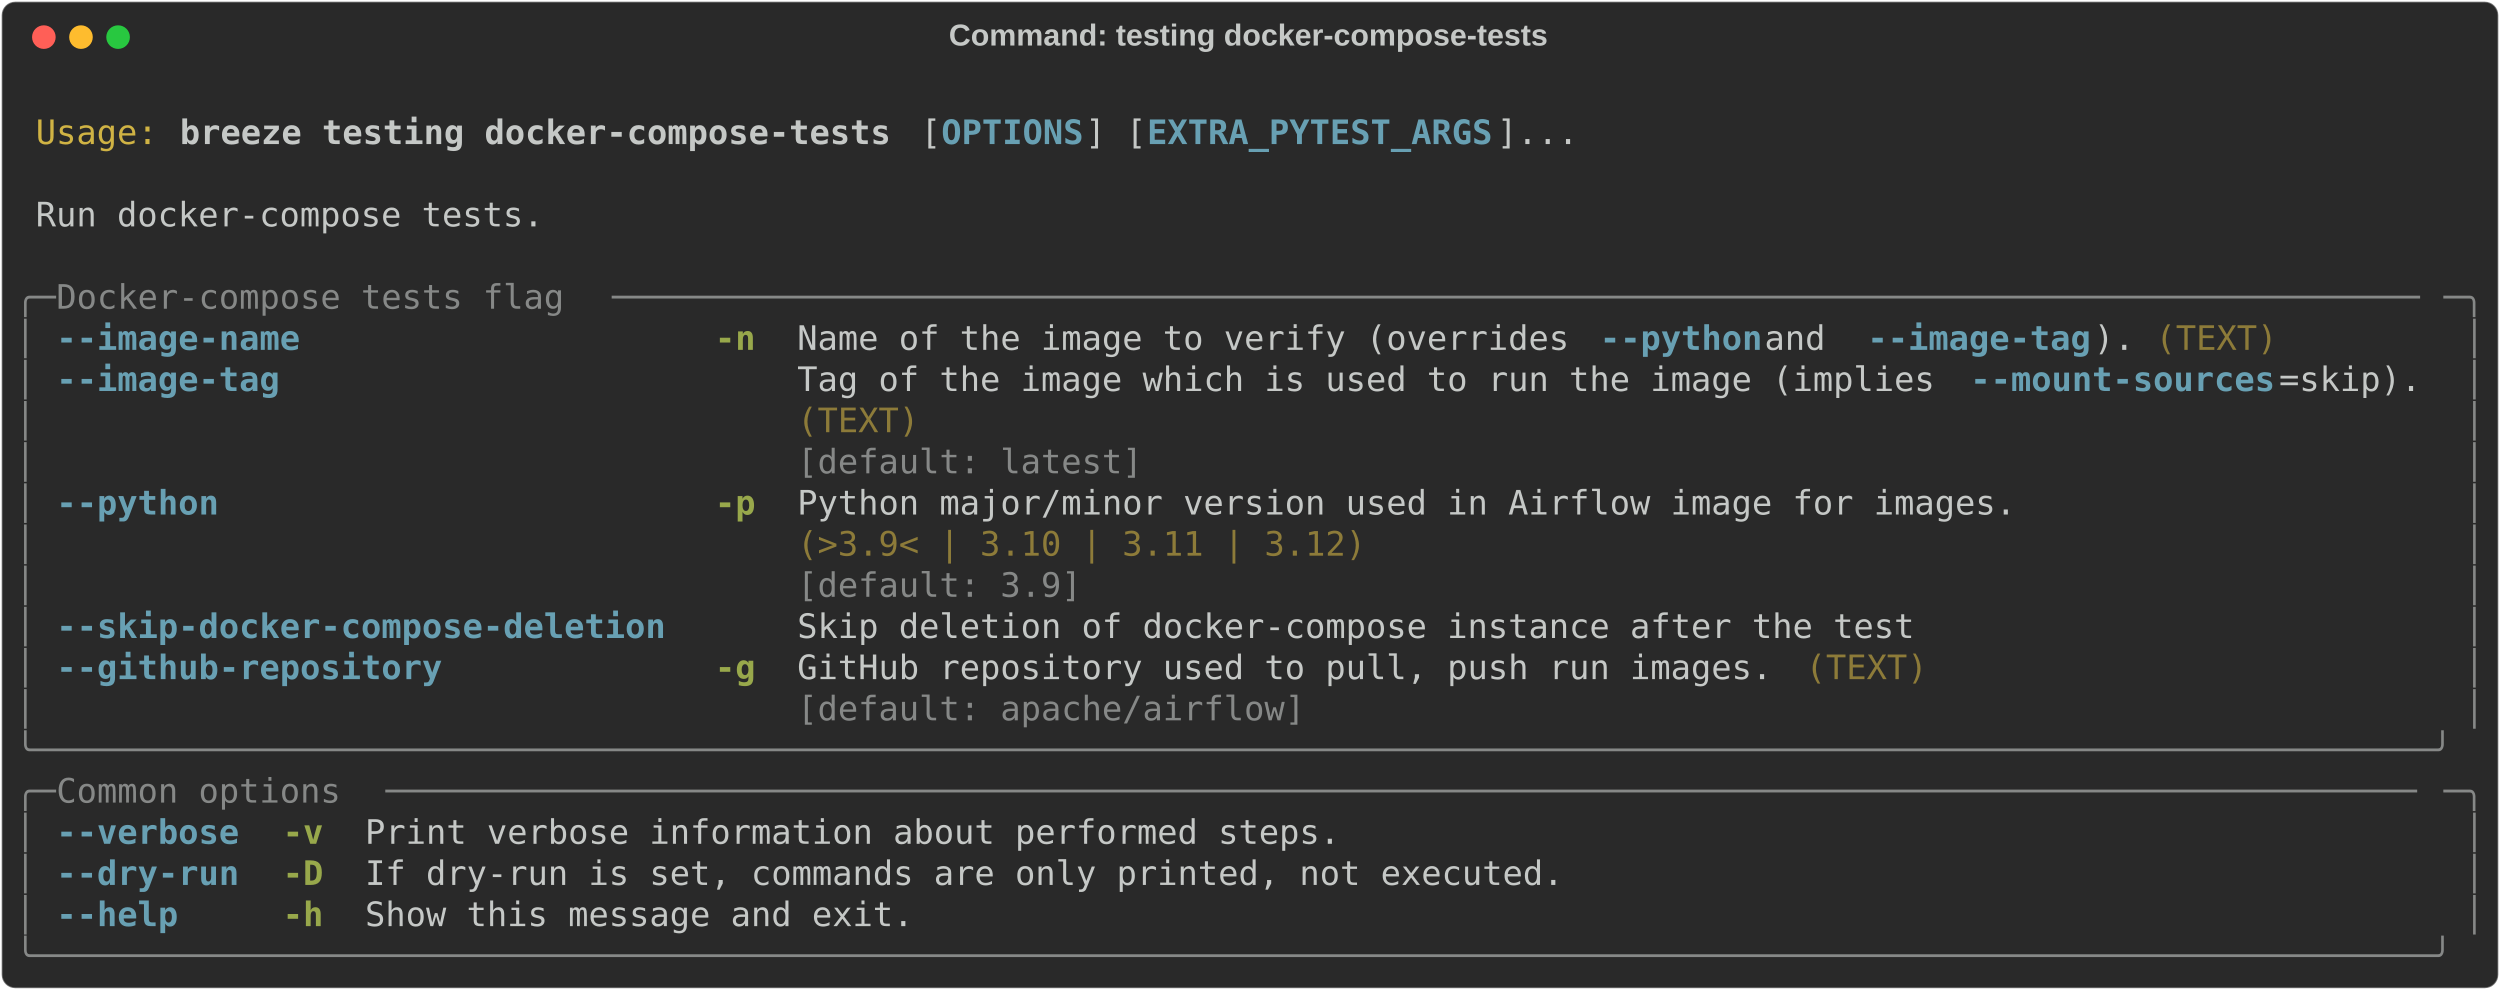
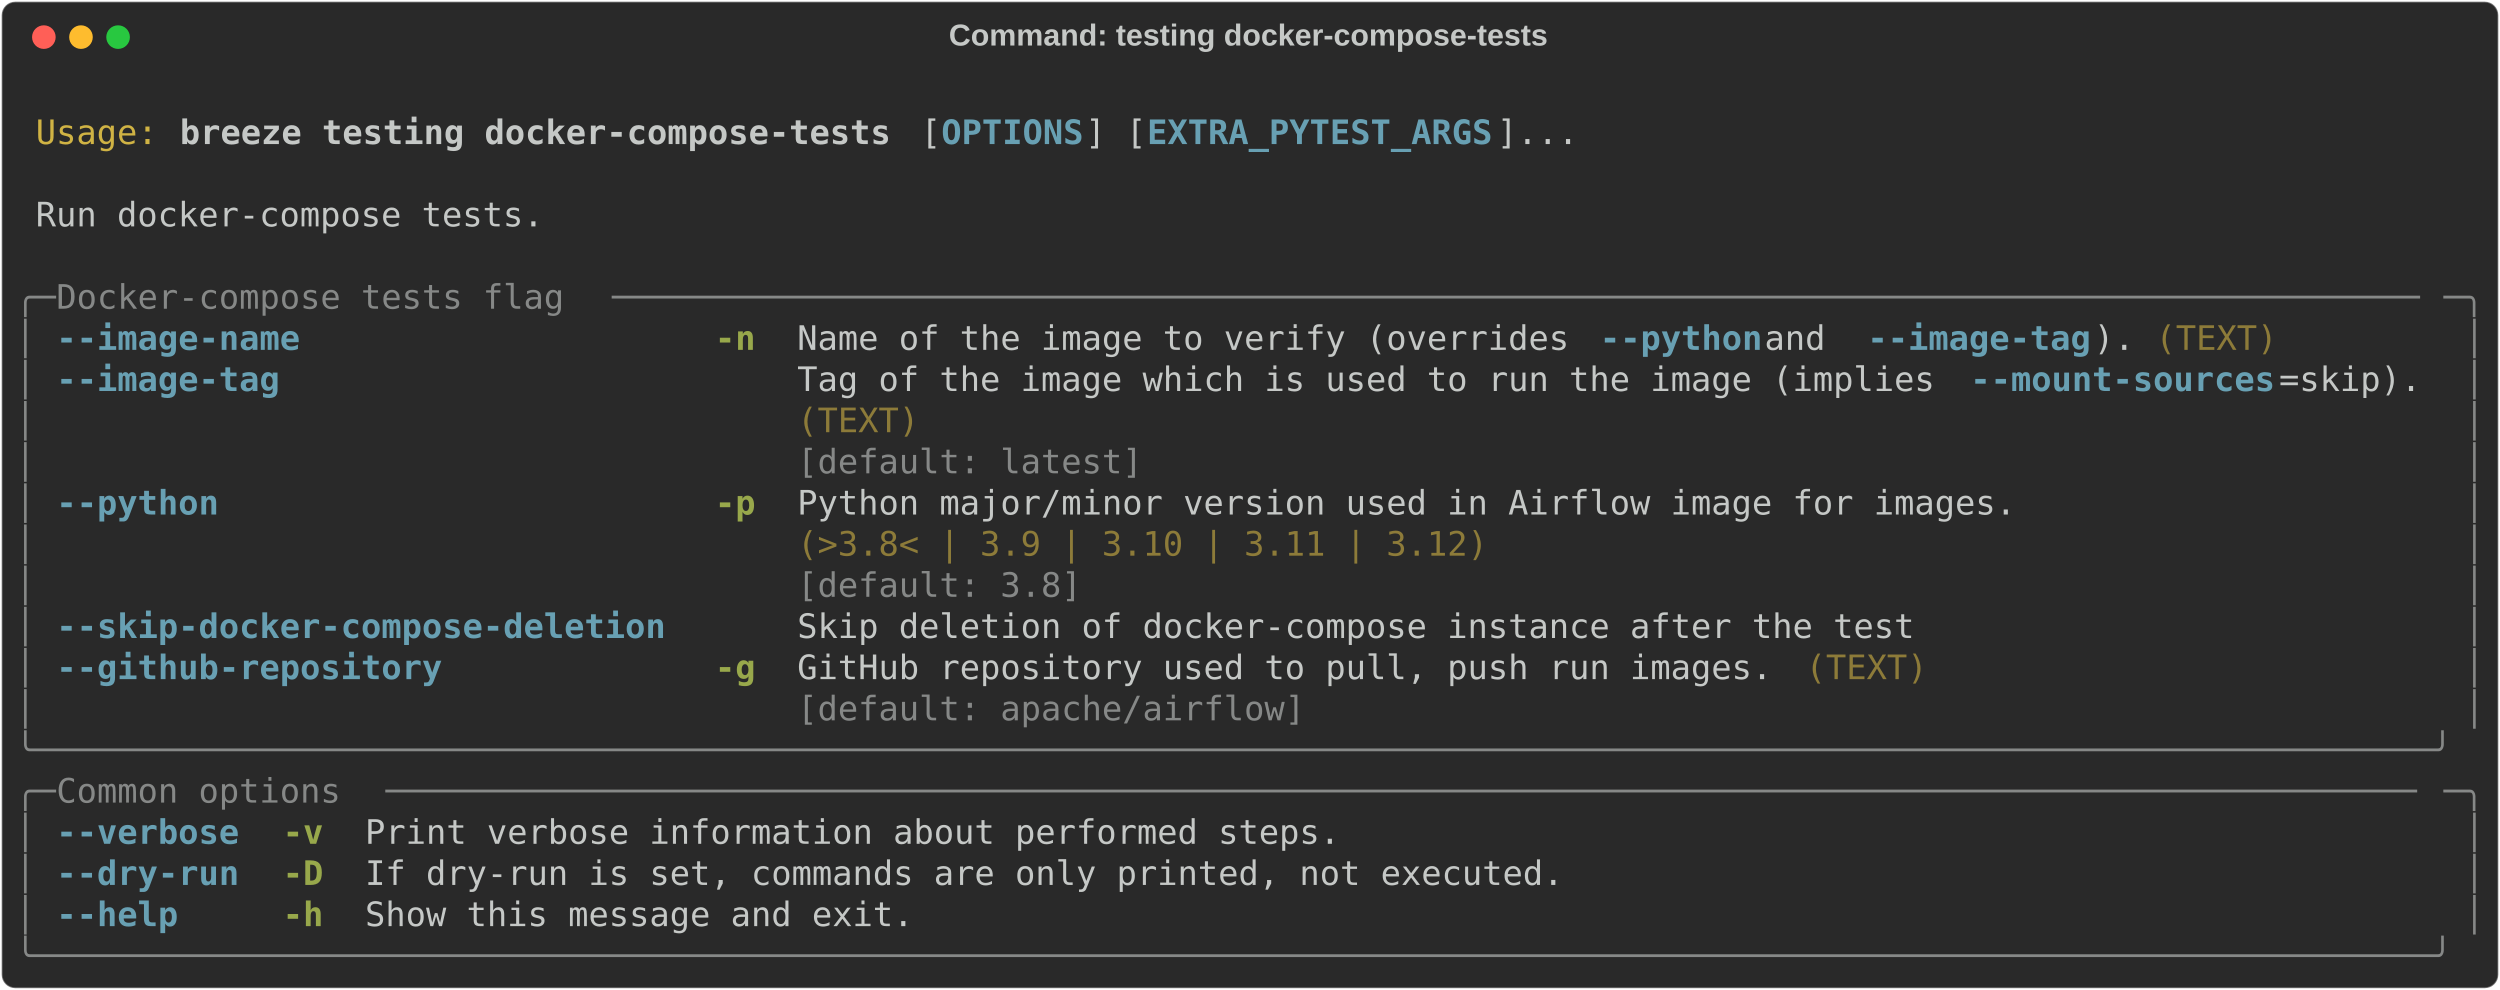
<svg xmlns="http://www.w3.org/2000/svg" class="rich-terminal" viewBox="0 0 1482 586.8">
  <style>

    @font-face {
        font-family: "Fira Code";
        src: local("FiraCode-Regular"),
                url("https://cdnjs.cloudflare.com/ajax/libs/firacode/6.2.0/woff2/FiraCode-Regular.woff2") format("woff2"),
                url("https://cdnjs.cloudflare.com/ajax/libs/firacode/6.2.0/woff/FiraCode-Regular.woff") format("woff");
        font-style: normal;
        font-weight: 400;
    }
    @font-face {
        font-family: "Fira Code";
        src: local("FiraCode-Bold"),
                url("https://cdnjs.cloudflare.com/ajax/libs/firacode/6.2.0/woff2/FiraCode-Bold.woff2") format("woff2"),
                url("https://cdnjs.cloudflare.com/ajax/libs/firacode/6.2.0/woff/FiraCode-Bold.woff") format("woff");
        font-style: bold;
        font-weight: 700;
    }

    .breeze-testing-docker-compose-tests-matrix {
        font-family: Fira Code, monospace;
        font-size: 20px;
        line-height: 24.4px;
        font-variant-east-asian: full-width;
    }

    .breeze-testing-docker-compose-tests-title {
        font-size: 18px;
        font-weight: bold;
        font-family: arial;
    }

    .breeze-testing-docker-compose-tests-r1 { fill: #c5c8c6 }
.breeze-testing-docker-compose-tests-r2 { fill: #d0b344 }
.breeze-testing-docker-compose-tests-r3 { fill: #c5c8c6;font-weight: bold }
.breeze-testing-docker-compose-tests-r4 { fill: #68a0b3;font-weight: bold }
.breeze-testing-docker-compose-tests-r5 { fill: #868887 }
.breeze-testing-docker-compose-tests-r6 { fill: #98a84b;font-weight: bold }
.breeze-testing-docker-compose-tests-r7 { fill: #8d7b39 }
    </style>
  <defs>
    <clipPath id="breeze-testing-docker-compose-tests-clip-terminal">
      <rect x="0" y="0" width="1463.0" height="535.8" />
    </clipPath>
    <clipPath id="breeze-testing-docker-compose-tests-line-0">
      <rect x="0" y="1.5" width="1464" height="24.65" />
    </clipPath>
    <clipPath id="breeze-testing-docker-compose-tests-line-1">
      <rect x="0" y="25.9" width="1464" height="24.65" />
    </clipPath>
    <clipPath id="breeze-testing-docker-compose-tests-line-2">
      <rect x="0" y="50.3" width="1464" height="24.65" />
    </clipPath>
    <clipPath id="breeze-testing-docker-compose-tests-line-3">
      <rect x="0" y="74.7" width="1464" height="24.65" />
    </clipPath>
    <clipPath id="breeze-testing-docker-compose-tests-line-4">
      <rect x="0" y="99.1" width="1464" height="24.65" />
    </clipPath>
    <clipPath id="breeze-testing-docker-compose-tests-line-5">
      <rect x="0" y="123.5" width="1464" height="24.65" />
    </clipPath>
    <clipPath id="breeze-testing-docker-compose-tests-line-6">
      <rect x="0" y="147.9" width="1464" height="24.65" />
    </clipPath>
    <clipPath id="breeze-testing-docker-compose-tests-line-7">
      <rect x="0" y="172.3" width="1464" height="24.65" />
    </clipPath>
    <clipPath id="breeze-testing-docker-compose-tests-line-8">
      <rect x="0" y="196.7" width="1464" height="24.65" />
    </clipPath>
    <clipPath id="breeze-testing-docker-compose-tests-line-9">
      <rect x="0" y="221.1" width="1464" height="24.65" />
    </clipPath>
    <clipPath id="breeze-testing-docker-compose-tests-line-10">
      <rect x="0" y="245.5" width="1464" height="24.65" />
    </clipPath>
    <clipPath id="breeze-testing-docker-compose-tests-line-11">
      <rect x="0" y="269.9" width="1464" height="24.65" />
    </clipPath>
    <clipPath id="breeze-testing-docker-compose-tests-line-12">
      <rect x="0" y="294.3" width="1464" height="24.65" />
    </clipPath>
    <clipPath id="breeze-testing-docker-compose-tests-line-13">
      <rect x="0" y="318.7" width="1464" height="24.65" />
    </clipPath>
    <clipPath id="breeze-testing-docker-compose-tests-line-14">
      <rect x="0" y="343.1" width="1464" height="24.65" />
    </clipPath>
    <clipPath id="breeze-testing-docker-compose-tests-line-15">
      <rect x="0" y="367.5" width="1464" height="24.65" />
    </clipPath>
    <clipPath id="breeze-testing-docker-compose-tests-line-16">
      <rect x="0" y="391.9" width="1464" height="24.65" />
    </clipPath>
    <clipPath id="breeze-testing-docker-compose-tests-line-17">
      <rect x="0" y="416.3" width="1464" height="24.65" />
    </clipPath>
    <clipPath id="breeze-testing-docker-compose-tests-line-18">
      <rect x="0" y="440.7" width="1464" height="24.65" />
    </clipPath>
    <clipPath id="breeze-testing-docker-compose-tests-line-19">
      <rect x="0" y="465.1" width="1464" height="24.65" />
    </clipPath>
    <clipPath id="breeze-testing-docker-compose-tests-line-20">
      <rect x="0" y="489.5" width="1464" height="24.65" />
    </clipPath>
  </defs>
  <rect fill="#292929" stroke="rgba(255,255,255,0.35)" stroke-width="1" x="1" y="1" width="1480" height="584.8" rx="8" />
  <text class="breeze-testing-docker-compose-tests-title" fill="#c5c8c6" text-anchor="middle" x="740" y="27">Command: testing docker-compose-tests</text>
  <g transform="translate(26,22)">
    <circle cx="0" cy="0" r="7" fill="#ff5f57" />
    <circle cx="22" cy="0" r="7" fill="#febc2e" />
    <circle cx="44" cy="0" r="7" fill="#28c840" />
  </g>
  <g transform="translate(9, 41)" clip-path="url(#breeze-testing-docker-compose-tests-clip-terminal)">
    <g class="breeze-testing-docker-compose-tests-matrix">
      <text class="breeze-testing-docker-compose-tests-r1" x="1464" y="20" textLength="12.2" clip-path="url(#breeze-testing-docker-compose-tests-line-0)">
</text>
      <text class="breeze-testing-docker-compose-tests-r2" x="12.2" y="44.4" textLength="73.2" clip-path="url(#breeze-testing-docker-compose-tests-line-1)">Usage:</text>
      <text class="breeze-testing-docker-compose-tests-r3" x="97.6" y="44.4" textLength="427" clip-path="url(#breeze-testing-docker-compose-tests-line-1)">breeze testing docker-compose-tests</text>
      <text class="breeze-testing-docker-compose-tests-r1" x="536.8" y="44.4" textLength="12.2" clip-path="url(#breeze-testing-docker-compose-tests-line-1)">[</text>
      <text class="breeze-testing-docker-compose-tests-r4" x="549" y="44.4" textLength="85.4" clip-path="url(#breeze-testing-docker-compose-tests-line-1)">OPTIONS</text>
      <text class="breeze-testing-docker-compose-tests-r1" x="634.4" y="44.4" textLength="36.6" clip-path="url(#breeze-testing-docker-compose-tests-line-1)">] [</text>
      <text class="breeze-testing-docker-compose-tests-r4" x="671" y="44.4" textLength="207.4" clip-path="url(#breeze-testing-docker-compose-tests-line-1)">EXTRA_PYTEST_ARGS</text>
      <text class="breeze-testing-docker-compose-tests-r1" x="878.4" y="44.4" textLength="48.8" clip-path="url(#breeze-testing-docker-compose-tests-line-1)">]...</text>
      <text class="breeze-testing-docker-compose-tests-r1" x="1464" y="44.4" textLength="12.2" clip-path="url(#breeze-testing-docker-compose-tests-line-1)">
</text>
      <text class="breeze-testing-docker-compose-tests-r1" x="1464" y="68.8" textLength="12.2" clip-path="url(#breeze-testing-docker-compose-tests-line-2)">
</text>
      <text class="breeze-testing-docker-compose-tests-r1" x="12.2" y="93.2" textLength="305" clip-path="url(#breeze-testing-docker-compose-tests-line-3)">Run docker-compose tests.</text>
      <text class="breeze-testing-docker-compose-tests-r1" x="1464" y="93.2" textLength="12.2" clip-path="url(#breeze-testing-docker-compose-tests-line-3)">
</text>
      <text class="breeze-testing-docker-compose-tests-r1" x="1464" y="117.6" textLength="12.2" clip-path="url(#breeze-testing-docker-compose-tests-line-4)">
</text>
      <text class="breeze-testing-docker-compose-tests-r5" x="0" y="142" textLength="24.4" clip-path="url(#breeze-testing-docker-compose-tests-line-5)">╭─</text>
      <text class="breeze-testing-docker-compose-tests-r5" x="24.4" y="142" textLength="329.4" clip-path="url(#breeze-testing-docker-compose-tests-line-5)"> Docker-compose tests flag </text>
      <text class="breeze-testing-docker-compose-tests-r5" x="353.8" y="142" textLength="1085.8" clip-path="url(#breeze-testing-docker-compose-tests-line-5)">─────────────────────────────────────────────────────────────────────────────────────────</text>
      <text class="breeze-testing-docker-compose-tests-r5" x="1439.6" y="142" textLength="24.4" clip-path="url(#breeze-testing-docker-compose-tests-line-5)">─╮</text>
      <text class="breeze-testing-docker-compose-tests-r1" x="1464" y="142" textLength="12.2" clip-path="url(#breeze-testing-docker-compose-tests-line-5)">
</text>
      <text class="breeze-testing-docker-compose-tests-r5" x="0" y="166.4" textLength="12.2" clip-path="url(#breeze-testing-docker-compose-tests-line-6)">│</text>
      <text class="breeze-testing-docker-compose-tests-r4" x="24.4" y="166.4" textLength="146.4" clip-path="url(#breeze-testing-docker-compose-tests-line-6)">--image-name</text>
      <text class="breeze-testing-docker-compose-tests-r6" x="414.8" y="166.4" textLength="24.4" clip-path="url(#breeze-testing-docker-compose-tests-line-6)">-n</text>
      <text class="breeze-testing-docker-compose-tests-r1" x="463.6" y="166.4" textLength="475.8" clip-path="url(#breeze-testing-docker-compose-tests-line-6)">Name of the image to verify (overrides </text>
      <text class="breeze-testing-docker-compose-tests-r4" x="939.4" y="166.4" textLength="97.6" clip-path="url(#breeze-testing-docker-compose-tests-line-6)">--python</text>
      <text class="breeze-testing-docker-compose-tests-r1" x="1037" y="166.4" textLength="61" clip-path="url(#breeze-testing-docker-compose-tests-line-6)"> and </text>
      <text class="breeze-testing-docker-compose-tests-r4" x="1098" y="166.4" textLength="134.2" clip-path="url(#breeze-testing-docker-compose-tests-line-6)">--image-tag</text>
      <text class="breeze-testing-docker-compose-tests-r1" x="1232.2" y="166.4" textLength="24.4" clip-path="url(#breeze-testing-docker-compose-tests-line-6)">).</text>
      <text class="breeze-testing-docker-compose-tests-r7" x="1268.8" y="166.4" textLength="73.2" clip-path="url(#breeze-testing-docker-compose-tests-line-6)">(TEXT)</text>
      <text class="breeze-testing-docker-compose-tests-r5" x="1451.8" y="166.4" textLength="12.2" clip-path="url(#breeze-testing-docker-compose-tests-line-6)">│</text>
      <text class="breeze-testing-docker-compose-tests-r1" x="1464" y="166.4" textLength="12.2" clip-path="url(#breeze-testing-docker-compose-tests-line-6)">
</text>
      <text class="breeze-testing-docker-compose-tests-r5" x="0" y="190.8" textLength="12.2" clip-path="url(#breeze-testing-docker-compose-tests-line-7)">│</text>
      <text class="breeze-testing-docker-compose-tests-r4" x="24.4" y="190.8" textLength="134.2" clip-path="url(#breeze-testing-docker-compose-tests-line-7)">--image-tag</text>
      <text class="breeze-testing-docker-compose-tests-r1" x="463.6" y="190.8" textLength="695.4" clip-path="url(#breeze-testing-docker-compose-tests-line-7)">Tag of the image which is used to run the image (implies </text>
      <text class="breeze-testing-docker-compose-tests-r4" x="1159" y="190.8" textLength="183" clip-path="url(#breeze-testing-docker-compose-tests-line-7)">--mount-sources</text>
      <text class="breeze-testing-docker-compose-tests-r1" x="1342" y="190.8" textLength="85.4" clip-path="url(#breeze-testing-docker-compose-tests-line-7)">=skip).</text>
      <text class="breeze-testing-docker-compose-tests-r5" x="1451.8" y="190.8" textLength="12.2" clip-path="url(#breeze-testing-docker-compose-tests-line-7)">│</text>
      <text class="breeze-testing-docker-compose-tests-r1" x="1464" y="190.8" textLength="12.2" clip-path="url(#breeze-testing-docker-compose-tests-line-7)">
</text>
      <text class="breeze-testing-docker-compose-tests-r5" x="0" y="215.2" textLength="12.2" clip-path="url(#breeze-testing-docker-compose-tests-line-8)">│</text>
      <text class="breeze-testing-docker-compose-tests-r7" x="463.6" y="215.2" textLength="963.8" clip-path="url(#breeze-testing-docker-compose-tests-line-8)">(TEXT)                                                                         </text>
      <text class="breeze-testing-docker-compose-tests-r5" x="1451.8" y="215.2" textLength="12.2" clip-path="url(#breeze-testing-docker-compose-tests-line-8)">│</text>
      <text class="breeze-testing-docker-compose-tests-r1" x="1464" y="215.2" textLength="12.2" clip-path="url(#breeze-testing-docker-compose-tests-line-8)">
</text>
      <text class="breeze-testing-docker-compose-tests-r5" x="0" y="239.6" textLength="12.2" clip-path="url(#breeze-testing-docker-compose-tests-line-9)">│</text>
      <text class="breeze-testing-docker-compose-tests-r5" x="463.6" y="239.6" textLength="963.8" clip-path="url(#breeze-testing-docker-compose-tests-line-9)">[default: latest]                                                              </text>
      <text class="breeze-testing-docker-compose-tests-r5" x="1451.8" y="239.6" textLength="12.2" clip-path="url(#breeze-testing-docker-compose-tests-line-9)">│</text>
      <text class="breeze-testing-docker-compose-tests-r1" x="1464" y="239.6" textLength="12.2" clip-path="url(#breeze-testing-docker-compose-tests-line-9)">
</text>
      <text class="breeze-testing-docker-compose-tests-r5" x="0" y="264" textLength="12.2" clip-path="url(#breeze-testing-docker-compose-tests-line-10)">│</text>
      <text class="breeze-testing-docker-compose-tests-r4" x="24.4" y="264" textLength="97.6" clip-path="url(#breeze-testing-docker-compose-tests-line-10)">--python</text>
      <text class="breeze-testing-docker-compose-tests-r6" x="414.8" y="264" textLength="24.4" clip-path="url(#breeze-testing-docker-compose-tests-line-10)">-p</text>
      <text class="breeze-testing-docker-compose-tests-r1" x="463.6" y="264" textLength="732" clip-path="url(#breeze-testing-docker-compose-tests-line-10)">Python major/minor version used in Airflow image for images.</text>
      <text class="breeze-testing-docker-compose-tests-r5" x="1451.8" y="264" textLength="12.2" clip-path="url(#breeze-testing-docker-compose-tests-line-10)">│</text>
      <text class="breeze-testing-docker-compose-tests-r1" x="1464" y="264" textLength="12.2" clip-path="url(#breeze-testing-docker-compose-tests-line-10)">
</text>
      <text class="breeze-testing-docker-compose-tests-r5" x="0" y="288.4" textLength="12.2" clip-path="url(#breeze-testing-docker-compose-tests-line-11)">│</text>
-       <text class="breeze-testing-docker-compose-tests-r7" x="463.6" y="288.4" textLength="732" clip-path="url(#breeze-testing-docker-compose-tests-line-11)">(&gt;3.9&lt; | 3.10 | 3.11 | 3.12)                                </text>
+       <text class="breeze-testing-docker-compose-tests-r7" x="463.6" y="288.4" textLength="732" clip-path="url(#breeze-testing-docker-compose-tests-line-11)">(&gt;3.8&lt; | 3.9 | 3.10 | 3.11 | 3.12)                          </text>
      <text class="breeze-testing-docker-compose-tests-r5" x="1451.8" y="288.4" textLength="12.2" clip-path="url(#breeze-testing-docker-compose-tests-line-11)">│</text>
      <text class="breeze-testing-docker-compose-tests-r1" x="1464" y="288.4" textLength="12.2" clip-path="url(#breeze-testing-docker-compose-tests-line-11)">
</text>
      <text class="breeze-testing-docker-compose-tests-r5" x="0" y="312.8" textLength="12.2" clip-path="url(#breeze-testing-docker-compose-tests-line-12)">│</text>
-       <text class="breeze-testing-docker-compose-tests-r5" x="463.6" y="312.8" textLength="732" clip-path="url(#breeze-testing-docker-compose-tests-line-12)">[default: 3.9]                                              </text>
+       <text class="breeze-testing-docker-compose-tests-r5" x="463.6" y="312.8" textLength="732" clip-path="url(#breeze-testing-docker-compose-tests-line-12)">[default: 3.8]                                              </text>
      <text class="breeze-testing-docker-compose-tests-r5" x="1451.8" y="312.8" textLength="12.2" clip-path="url(#breeze-testing-docker-compose-tests-line-12)">│</text>
      <text class="breeze-testing-docker-compose-tests-r1" x="1464" y="312.8" textLength="12.2" clip-path="url(#breeze-testing-docker-compose-tests-line-12)">
</text>
      <text class="breeze-testing-docker-compose-tests-r5" x="0" y="337.2" textLength="12.2" clip-path="url(#breeze-testing-docker-compose-tests-line-13)">│</text>
      <text class="breeze-testing-docker-compose-tests-r4" x="24.4" y="337.2" textLength="366" clip-path="url(#breeze-testing-docker-compose-tests-line-13)">--skip-docker-compose-deletion</text>
      <text class="breeze-testing-docker-compose-tests-r1" x="463.6" y="337.2" textLength="671" clip-path="url(#breeze-testing-docker-compose-tests-line-13)">Skip deletion of docker-compose instance after the test</text>
      <text class="breeze-testing-docker-compose-tests-r5" x="1451.8" y="337.2" textLength="12.2" clip-path="url(#breeze-testing-docker-compose-tests-line-13)">│</text>
      <text class="breeze-testing-docker-compose-tests-r1" x="1464" y="337.2" textLength="12.2" clip-path="url(#breeze-testing-docker-compose-tests-line-13)">
</text>
      <text class="breeze-testing-docker-compose-tests-r5" x="0" y="361.6" textLength="12.2" clip-path="url(#breeze-testing-docker-compose-tests-line-14)">│</text>
      <text class="breeze-testing-docker-compose-tests-r4" x="24.4" y="361.6" textLength="231.8" clip-path="url(#breeze-testing-docker-compose-tests-line-14)">--github-repository</text>
      <text class="breeze-testing-docker-compose-tests-r6" x="414.8" y="361.6" textLength="24.4" clip-path="url(#breeze-testing-docker-compose-tests-line-14)">-g</text>
      <text class="breeze-testing-docker-compose-tests-r1" x="463.6" y="361.6" textLength="585.6" clip-path="url(#breeze-testing-docker-compose-tests-line-14)">GitHub repository used to pull, push run images.</text>
      <text class="breeze-testing-docker-compose-tests-r7" x="1061.4" y="361.6" textLength="73.2" clip-path="url(#breeze-testing-docker-compose-tests-line-14)">(TEXT)</text>
      <text class="breeze-testing-docker-compose-tests-r5" x="1451.8" y="361.6" textLength="12.2" clip-path="url(#breeze-testing-docker-compose-tests-line-14)">│</text>
      <text class="breeze-testing-docker-compose-tests-r1" x="1464" y="361.6" textLength="12.2" clip-path="url(#breeze-testing-docker-compose-tests-line-14)">
</text>
      <text class="breeze-testing-docker-compose-tests-r5" x="0" y="386" textLength="12.2" clip-path="url(#breeze-testing-docker-compose-tests-line-15)">│</text>
      <text class="breeze-testing-docker-compose-tests-r5" x="463.6" y="386" textLength="585.6" clip-path="url(#breeze-testing-docker-compose-tests-line-15)">[default: apache/airflow]                       </text>
      <text class="breeze-testing-docker-compose-tests-r5" x="1451.8" y="386" textLength="12.2" clip-path="url(#breeze-testing-docker-compose-tests-line-15)">│</text>
      <text class="breeze-testing-docker-compose-tests-r1" x="1464" y="386" textLength="12.2" clip-path="url(#breeze-testing-docker-compose-tests-line-15)">
</text>
      <text class="breeze-testing-docker-compose-tests-r5" x="0" y="410.4" textLength="1464" clip-path="url(#breeze-testing-docker-compose-tests-line-16)">╰──────────────────────────────────────────────────────────────────────────────────────────────────────────────────────╯</text>
      <text class="breeze-testing-docker-compose-tests-r1" x="1464" y="410.4" textLength="12.2" clip-path="url(#breeze-testing-docker-compose-tests-line-16)">
</text>
      <text class="breeze-testing-docker-compose-tests-r5" x="0" y="434.8" textLength="24.4" clip-path="url(#breeze-testing-docker-compose-tests-line-17)">╭─</text>
      <text class="breeze-testing-docker-compose-tests-r5" x="24.4" y="434.8" textLength="195.2" clip-path="url(#breeze-testing-docker-compose-tests-line-17)"> Common options </text>
      <text class="breeze-testing-docker-compose-tests-r5" x="219.6" y="434.8" textLength="1220" clip-path="url(#breeze-testing-docker-compose-tests-line-17)">────────────────────────────────────────────────────────────────────────────────────────────────────</text>
      <text class="breeze-testing-docker-compose-tests-r5" x="1439.6" y="434.8" textLength="24.4" clip-path="url(#breeze-testing-docker-compose-tests-line-17)">─╮</text>
      <text class="breeze-testing-docker-compose-tests-r1" x="1464" y="434.8" textLength="12.2" clip-path="url(#breeze-testing-docker-compose-tests-line-17)">
</text>
      <text class="breeze-testing-docker-compose-tests-r5" x="0" y="459.2" textLength="12.2" clip-path="url(#breeze-testing-docker-compose-tests-line-18)">│</text>
      <text class="breeze-testing-docker-compose-tests-r4" x="24.4" y="459.2" textLength="109.8" clip-path="url(#breeze-testing-docker-compose-tests-line-18)">--verbose</text>
      <text class="breeze-testing-docker-compose-tests-r6" x="158.6" y="459.2" textLength="24.4" clip-path="url(#breeze-testing-docker-compose-tests-line-18)">-v</text>
      <text class="breeze-testing-docker-compose-tests-r1" x="207.4" y="459.2" textLength="585.6" clip-path="url(#breeze-testing-docker-compose-tests-line-18)">Print verbose information about performed steps.</text>
      <text class="breeze-testing-docker-compose-tests-r5" x="1451.8" y="459.2" textLength="12.2" clip-path="url(#breeze-testing-docker-compose-tests-line-18)">│</text>
      <text class="breeze-testing-docker-compose-tests-r1" x="1464" y="459.2" textLength="12.2" clip-path="url(#breeze-testing-docker-compose-tests-line-18)">
</text>
      <text class="breeze-testing-docker-compose-tests-r5" x="0" y="483.6" textLength="12.2" clip-path="url(#breeze-testing-docker-compose-tests-line-19)">│</text>
      <text class="breeze-testing-docker-compose-tests-r4" x="24.4" y="483.6" textLength="109.8" clip-path="url(#breeze-testing-docker-compose-tests-line-19)">--dry-run</text>
      <text class="breeze-testing-docker-compose-tests-r6" x="158.6" y="483.6" textLength="24.4" clip-path="url(#breeze-testing-docker-compose-tests-line-19)">-D</text>
      <text class="breeze-testing-docker-compose-tests-r1" x="207.4" y="483.6" textLength="719.8" clip-path="url(#breeze-testing-docker-compose-tests-line-19)">If dry-run is set, commands are only printed, not executed.</text>
      <text class="breeze-testing-docker-compose-tests-r5" x="1451.8" y="483.6" textLength="12.2" clip-path="url(#breeze-testing-docker-compose-tests-line-19)">│</text>
      <text class="breeze-testing-docker-compose-tests-r1" x="1464" y="483.6" textLength="12.2" clip-path="url(#breeze-testing-docker-compose-tests-line-19)">
</text>
      <text class="breeze-testing-docker-compose-tests-r5" x="0" y="508" textLength="12.2" clip-path="url(#breeze-testing-docker-compose-tests-line-20)">│</text>
      <text class="breeze-testing-docker-compose-tests-r4" x="24.4" y="508" textLength="73.2" clip-path="url(#breeze-testing-docker-compose-tests-line-20)">--help</text>
      <text class="breeze-testing-docker-compose-tests-r6" x="158.6" y="508" textLength="24.4" clip-path="url(#breeze-testing-docker-compose-tests-line-20)">-h</text>
      <text class="breeze-testing-docker-compose-tests-r1" x="207.4" y="508" textLength="329.4" clip-path="url(#breeze-testing-docker-compose-tests-line-20)">Show this message and exit.</text>
      <text class="breeze-testing-docker-compose-tests-r5" x="1451.8" y="508" textLength="12.2" clip-path="url(#breeze-testing-docker-compose-tests-line-20)">│</text>
      <text class="breeze-testing-docker-compose-tests-r1" x="1464" y="508" textLength="12.2" clip-path="url(#breeze-testing-docker-compose-tests-line-20)">
</text>
      <text class="breeze-testing-docker-compose-tests-r5" x="0" y="532.4" textLength="1464" clip-path="url(#breeze-testing-docker-compose-tests-line-21)">╰──────────────────────────────────────────────────────────────────────────────────────────────────────────────────────╯</text>
      <text class="breeze-testing-docker-compose-tests-r1" x="1464" y="532.4" textLength="12.2" clip-path="url(#breeze-testing-docker-compose-tests-line-21)">
</text>
    </g>
  </g>
</svg>
